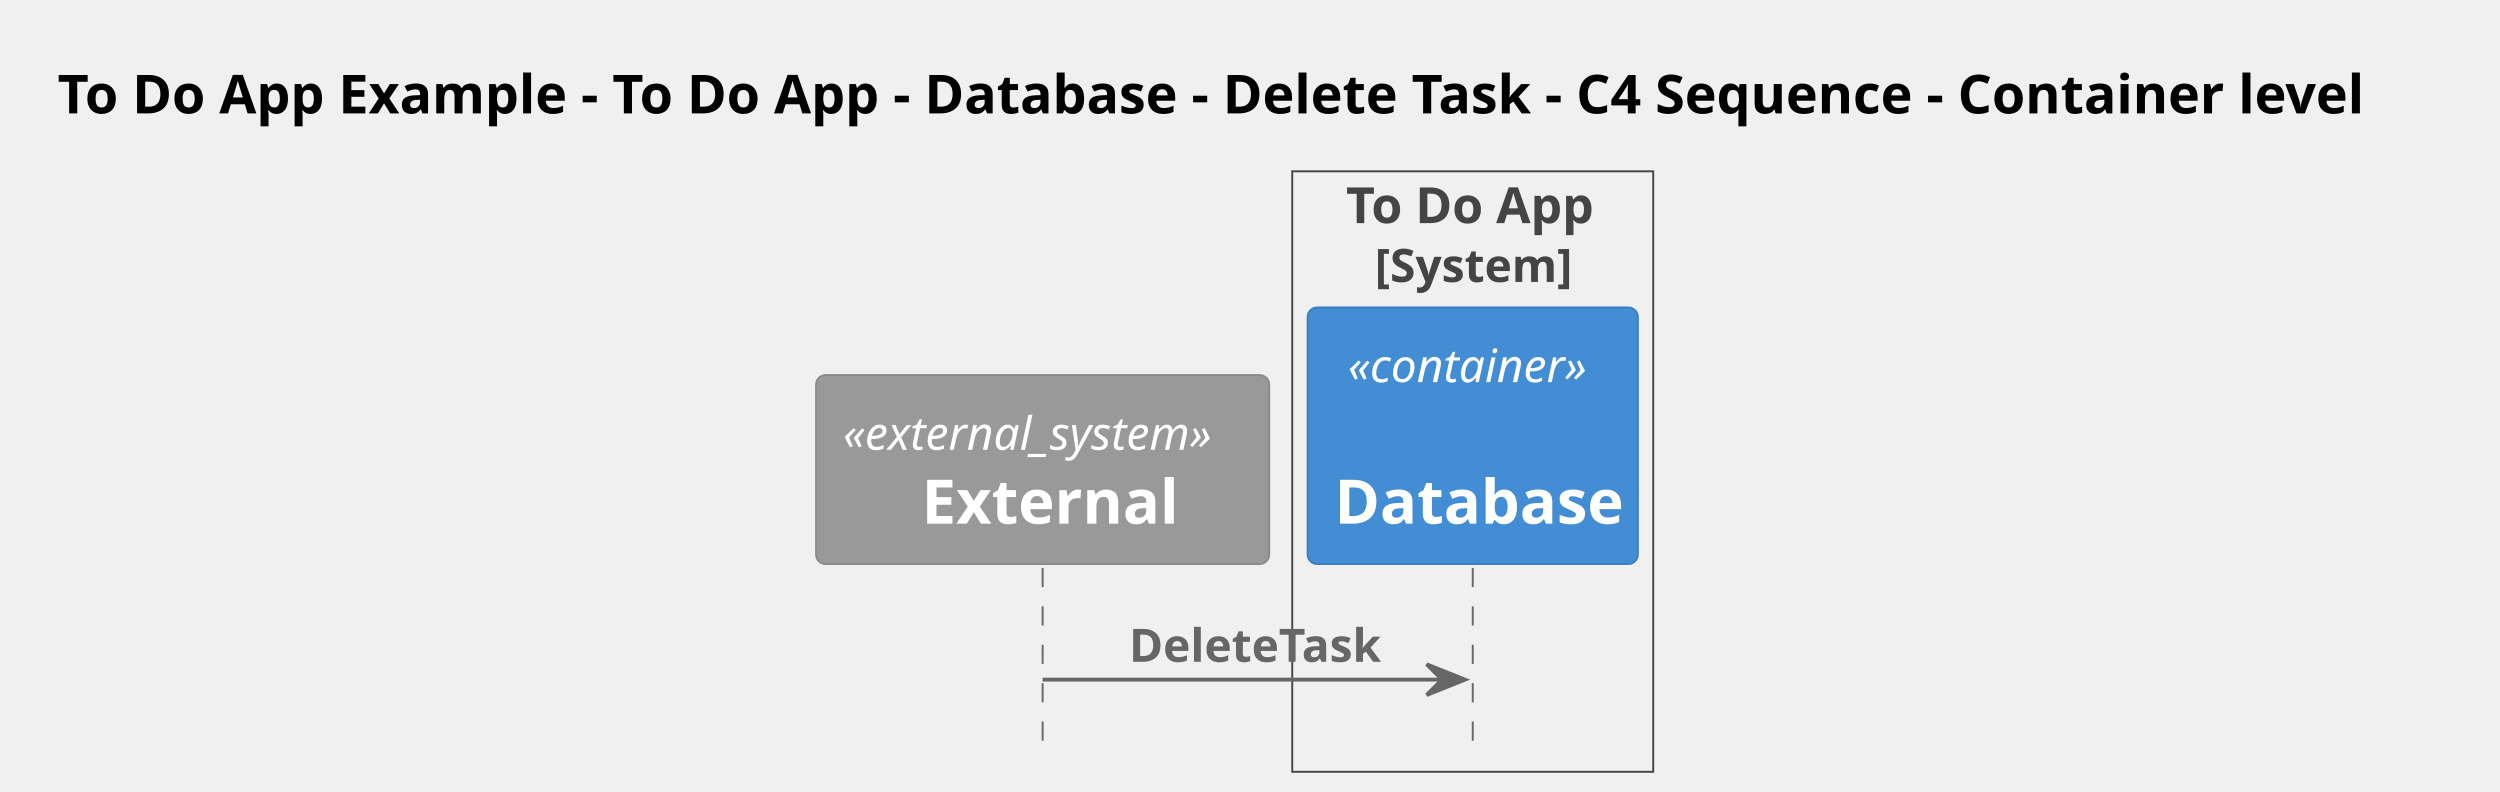
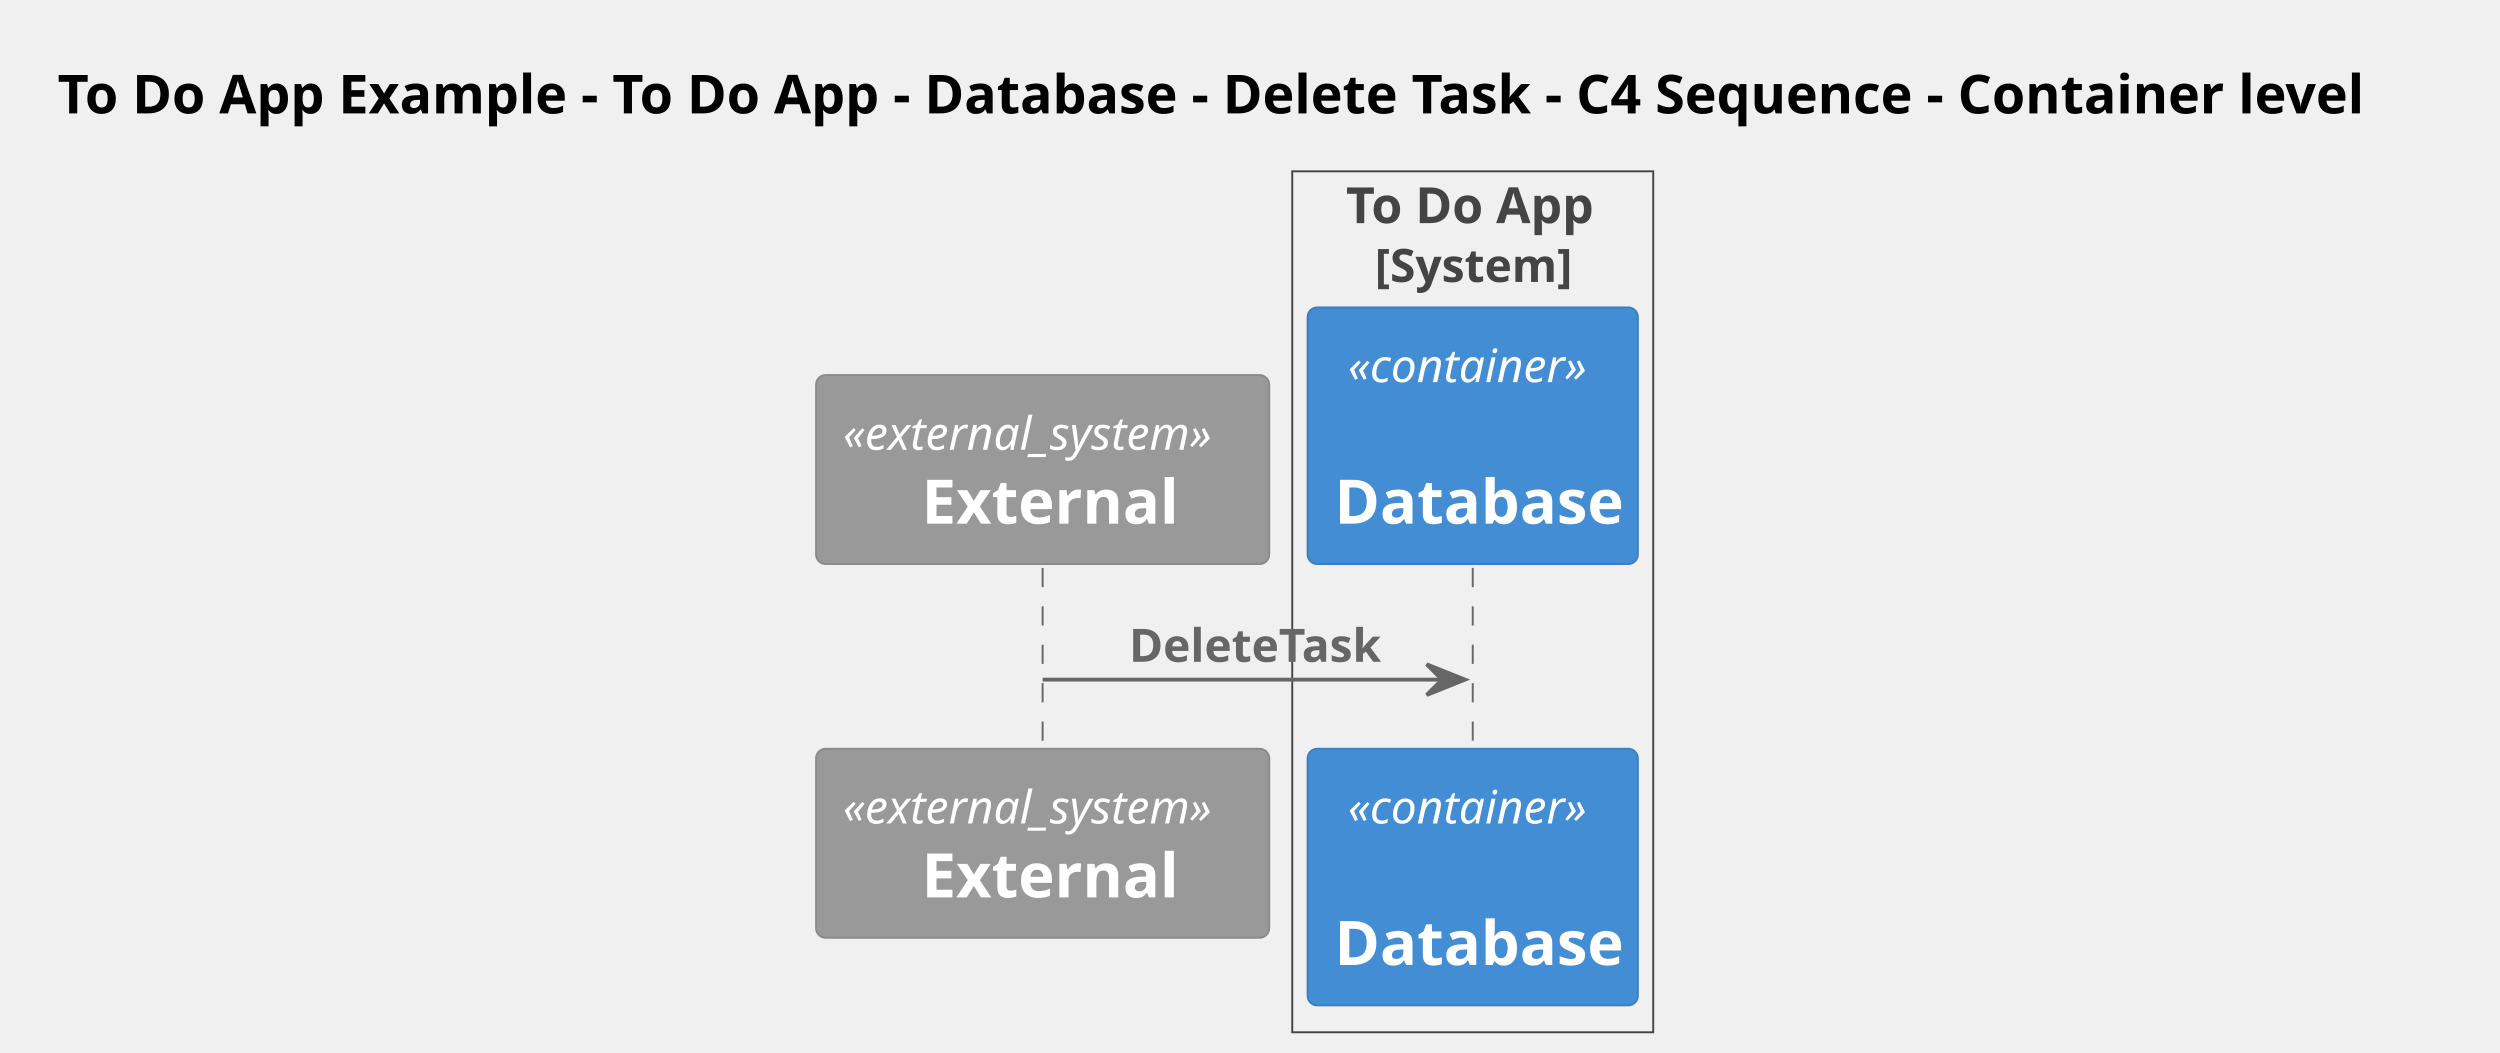
- <svg xmlns="http://www.w3.org/2000/svg" contentStyleType="text/css" height="206px" preserveAspectRatio="none" style="width:651px;height:206px;background:#FFFFFF;" version="1.1" viewBox="0 0 651 206" width="651px" zoomAndPan="magnify">
+ <svg xmlns="http://www.w3.org/2000/svg" contentStyleType="text/css" height="274px" preserveAspectRatio="none" style="width:651px;height:274px;background:#FFFFFF;" version="1.1" viewBox="0 0 651 274" width="651px" zoomAndPan="magnify">
  <defs />
  <g>
-     <rect fill="none" height="156.367" style="stroke:#444444;stroke-width:0.5;" width="94" x="336.5" y="44.609" />
+     <rect fill="none" height="224.195" style="stroke:#444444;stroke-width:0.5;" width="94" x="336.5" y="44.609" />
    <text fill="#444444" font-family="sans-serif" font-size="13" font-weight="bold" lengthAdjust="spacing" textLength="66" x="350.5" y="58.105">To Do App</text>
    <text fill="#444444" font-family="sans-serif" font-size="12" font-weight="bold" lengthAdjust="spacing" textLength="51" x="358" y="73.418">[System]</text>
    <text fill="#000000" font-family="sans-serif" font-size="14" font-weight="bold" lengthAdjust="spacing" textLength="618" x="15" y="29.533">To Do App Example - To Do App - Database - Delete Task - C4 Sequence - Container level</text>
    <line style="stroke:#666666;stroke-width:0.5;stroke-dasharray:5.0,5.0;" x1="271.5" x2="271.5" y1="147.883" y2="194.977" />
    <line style="stroke:#666666;stroke-width:0.5;stroke-dasharray:5.0,5.0;" x1="383.5" x2="383.5" y1="147.883" y2="194.977" />
    <rect fill="#999999" height="49.219" rx="2.5" ry="2.5" style="stroke:#8A8A8A;stroke-width:0.5;" width="118" x="212.5" y="97.664" />
    <text fill="#FFFFFF" font-family="sans-serif" font-size="12" font-style="italic" lengthAdjust="spacing" textLength="104" x="219.5" y="117.121">«external_system»</text>
    <text fill="#FFFFFF" font-family="sans-serif" font-size="16" font-weight="bold" lengthAdjust="spacing" textLength="63" x="240" y="136.367">External</text>
    <rect fill="#438DD5" height="66.828" rx="2.5" ry="2.5" style="stroke:#3C7FC0;stroke-width:0.5;" width="86" x="340.5" y="80.055" />
    <text fill="#FFFFFF" font-family="sans-serif" font-size="12" font-style="italic" lengthAdjust="spacing" textLength="65" x="351" y="99.512">«container»</text>
    <text fill="#FFFFFF" font-family="sans-serif" font-size="14" lengthAdjust="spacing" textLength="4" x="381.5" y="116.682"> </text>
    <text fill="#FFFFFF" font-family="sans-serif" font-size="16" font-weight="bold" lengthAdjust="spacing" textLength="72" x="347.5" y="136.367">Database</text>
+     <rect fill="#999999" height="49.219" rx="2.5" ry="2.5" style="stroke:#8A8A8A;stroke-width:0.5;" width="118" x="212.5" y="194.977" />
+     <text fill="#FFFFFF" font-family="sans-serif" font-size="12" font-style="italic" lengthAdjust="spacing" textLength="104" x="219.5" y="214.434">«external_system»</text>
+     <text fill="#FFFFFF" font-family="sans-serif" font-size="16" font-weight="bold" lengthAdjust="spacing" textLength="63" x="240" y="233.68">External</text>
+     <rect fill="#438DD5" height="66.828" rx="2.5" ry="2.5" style="stroke:#3C7FC0;stroke-width:0.5;" width="86" x="340.5" y="194.977" />
+     <text fill="#FFFFFF" font-family="sans-serif" font-size="12" font-style="italic" lengthAdjust="spacing" textLength="65" x="351" y="214.434">«container»</text>
+     <text fill="#FFFFFF" font-family="sans-serif" font-size="14" lengthAdjust="spacing" textLength="4" x="381.5" y="231.603"> </text>
+     <text fill="#FFFFFF" font-family="sans-serif" font-size="16" font-weight="bold" lengthAdjust="spacing" textLength="72" x="347.5" y="251.289">Database</text>
    <polygon fill="#666666" points="371.5,172.977,381.5,176.977,371.5,180.977,375.5,176.977" style="stroke:#666666;stroke-width:1.0;" />
    <line style="stroke:#666666;stroke-width:1.0;" x1="271.5" x2="377.5" y1="176.977" y2="176.977" />
    <text fill="#666666" font-family="sans-serif" font-size="12" font-weight="bold" lengthAdjust="spacing" textLength="36" x="294" y="172.34">Delete</text>
    <text fill="#666666" font-family="sans-serif" font-size="12" font-weight="bold" lengthAdjust="spacing" textLength="3" x="330" y="172.34"> </text>
    <text fill="#666666" font-family="sans-serif" font-size="12" font-weight="bold" lengthAdjust="spacing" textLength="28" x="333" y="172.34">Task</text>
  </g>
</svg>
